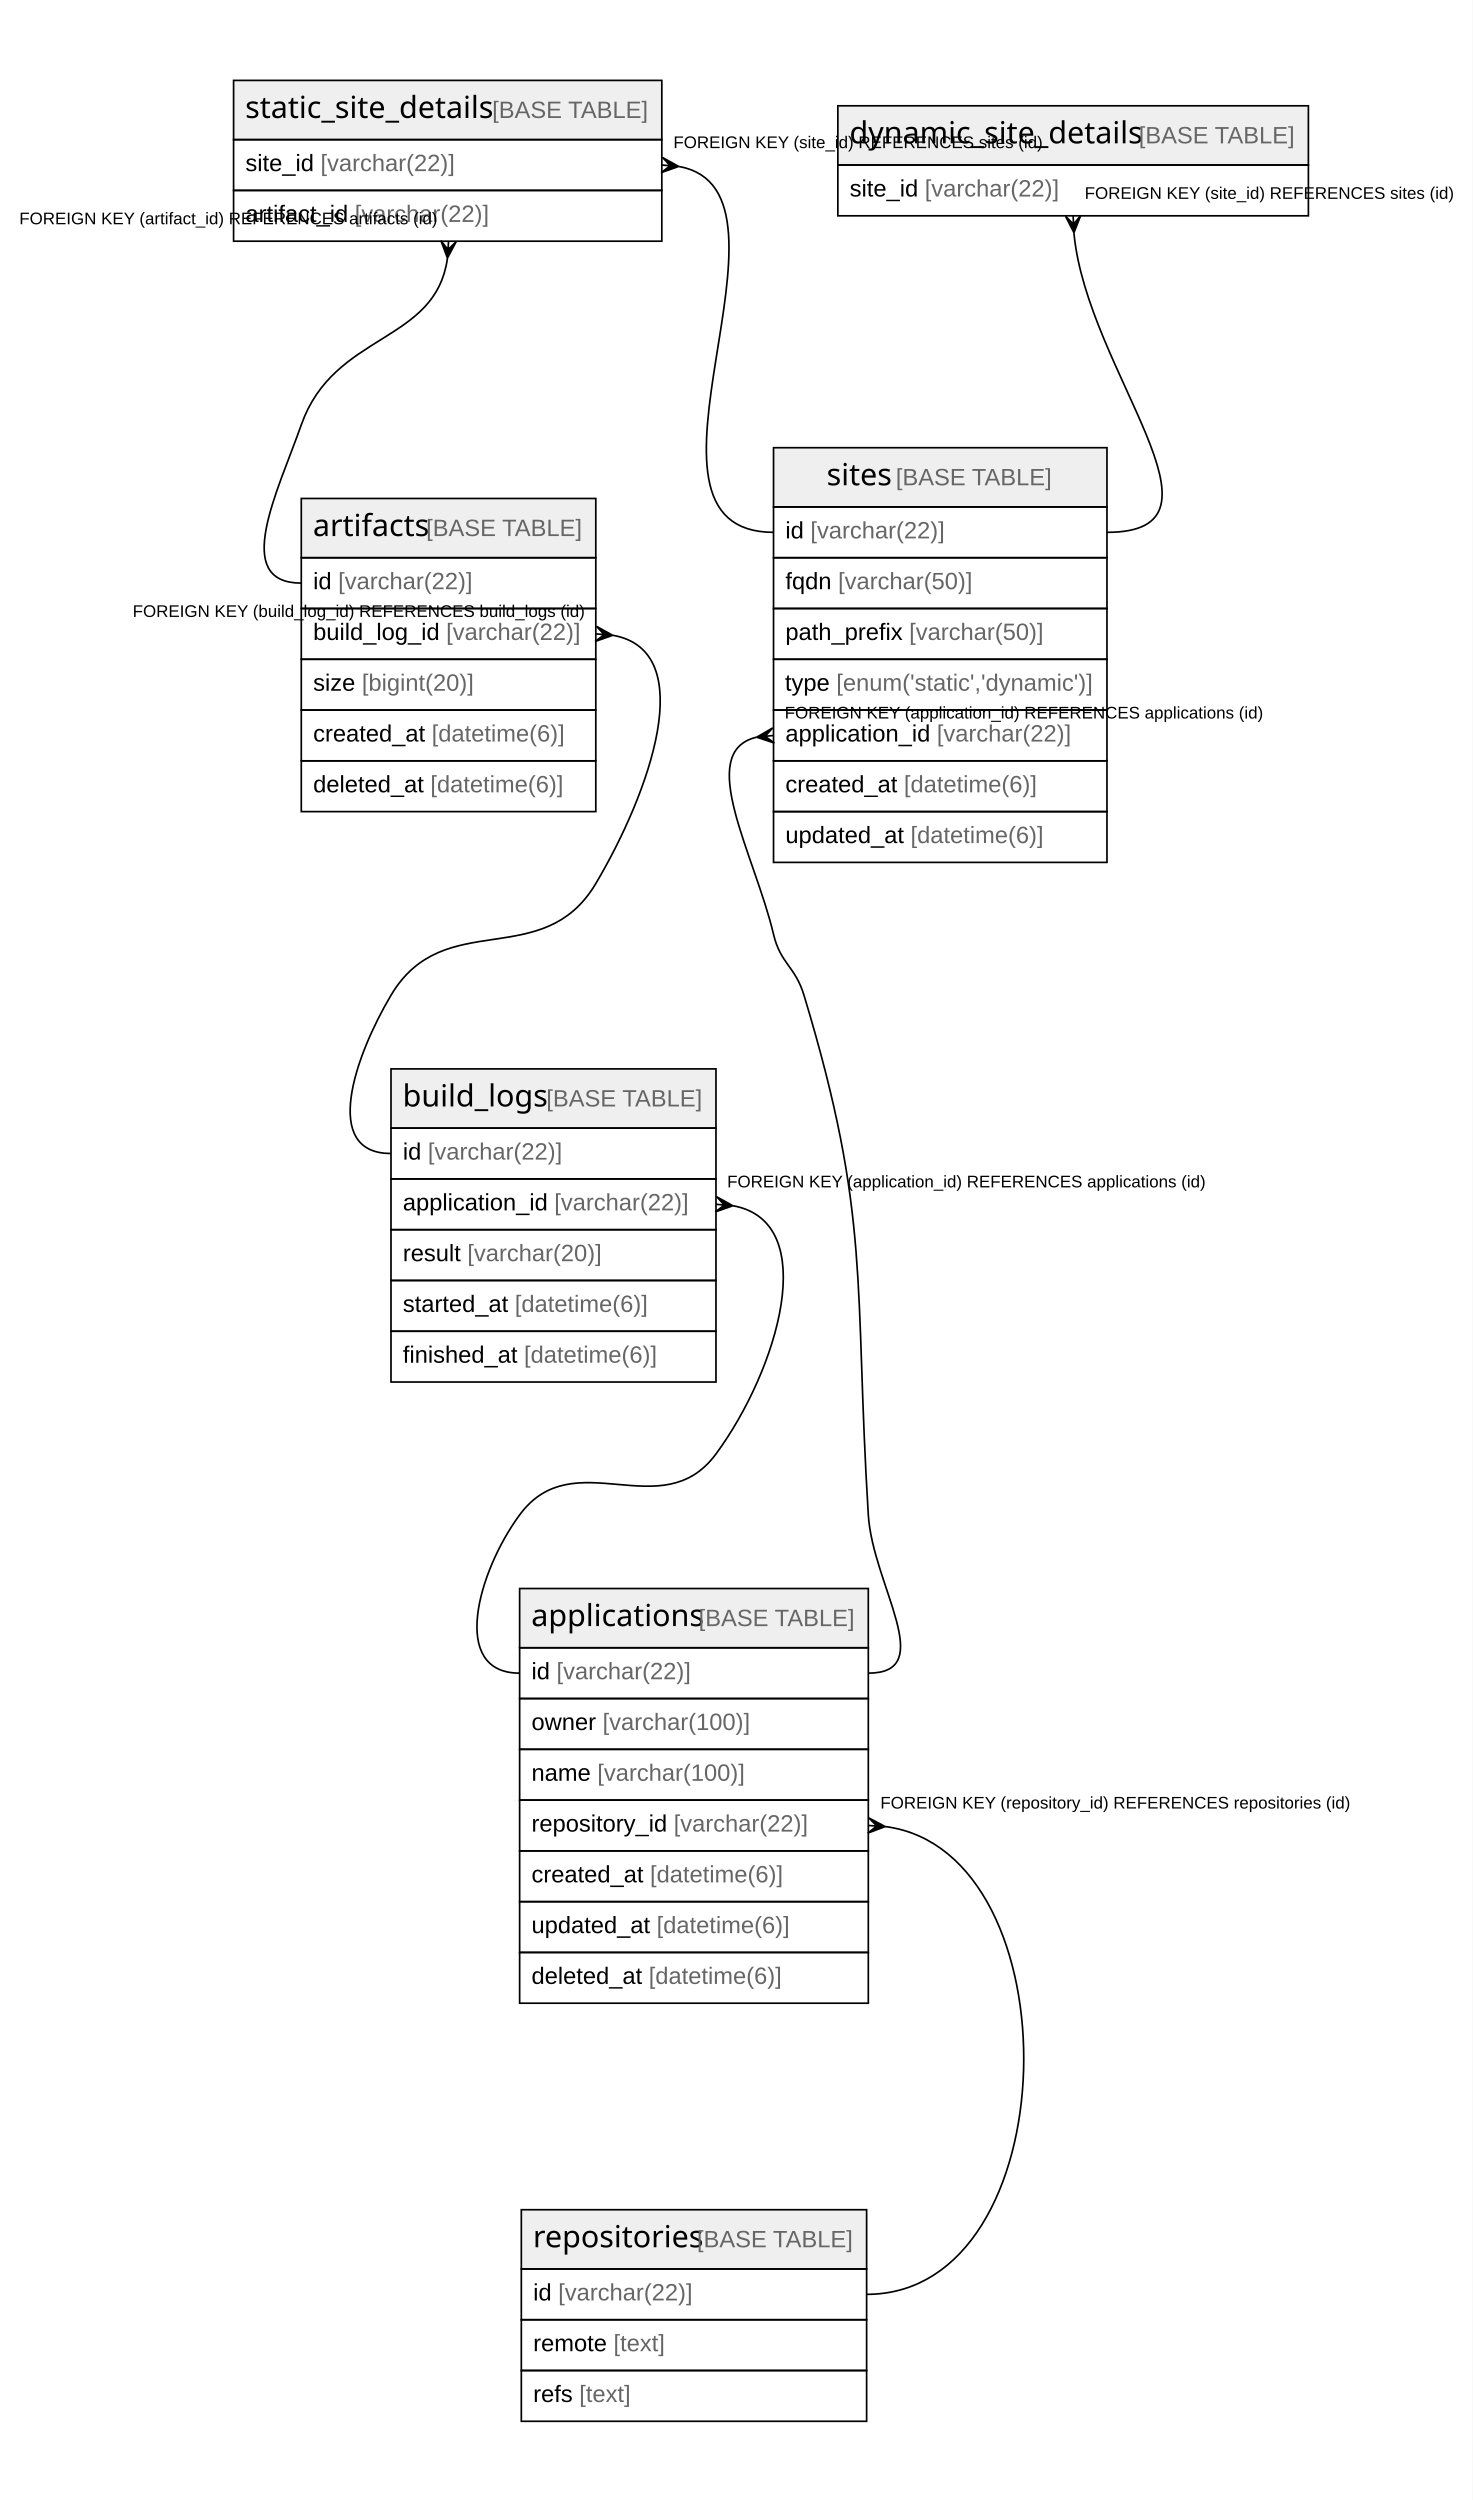
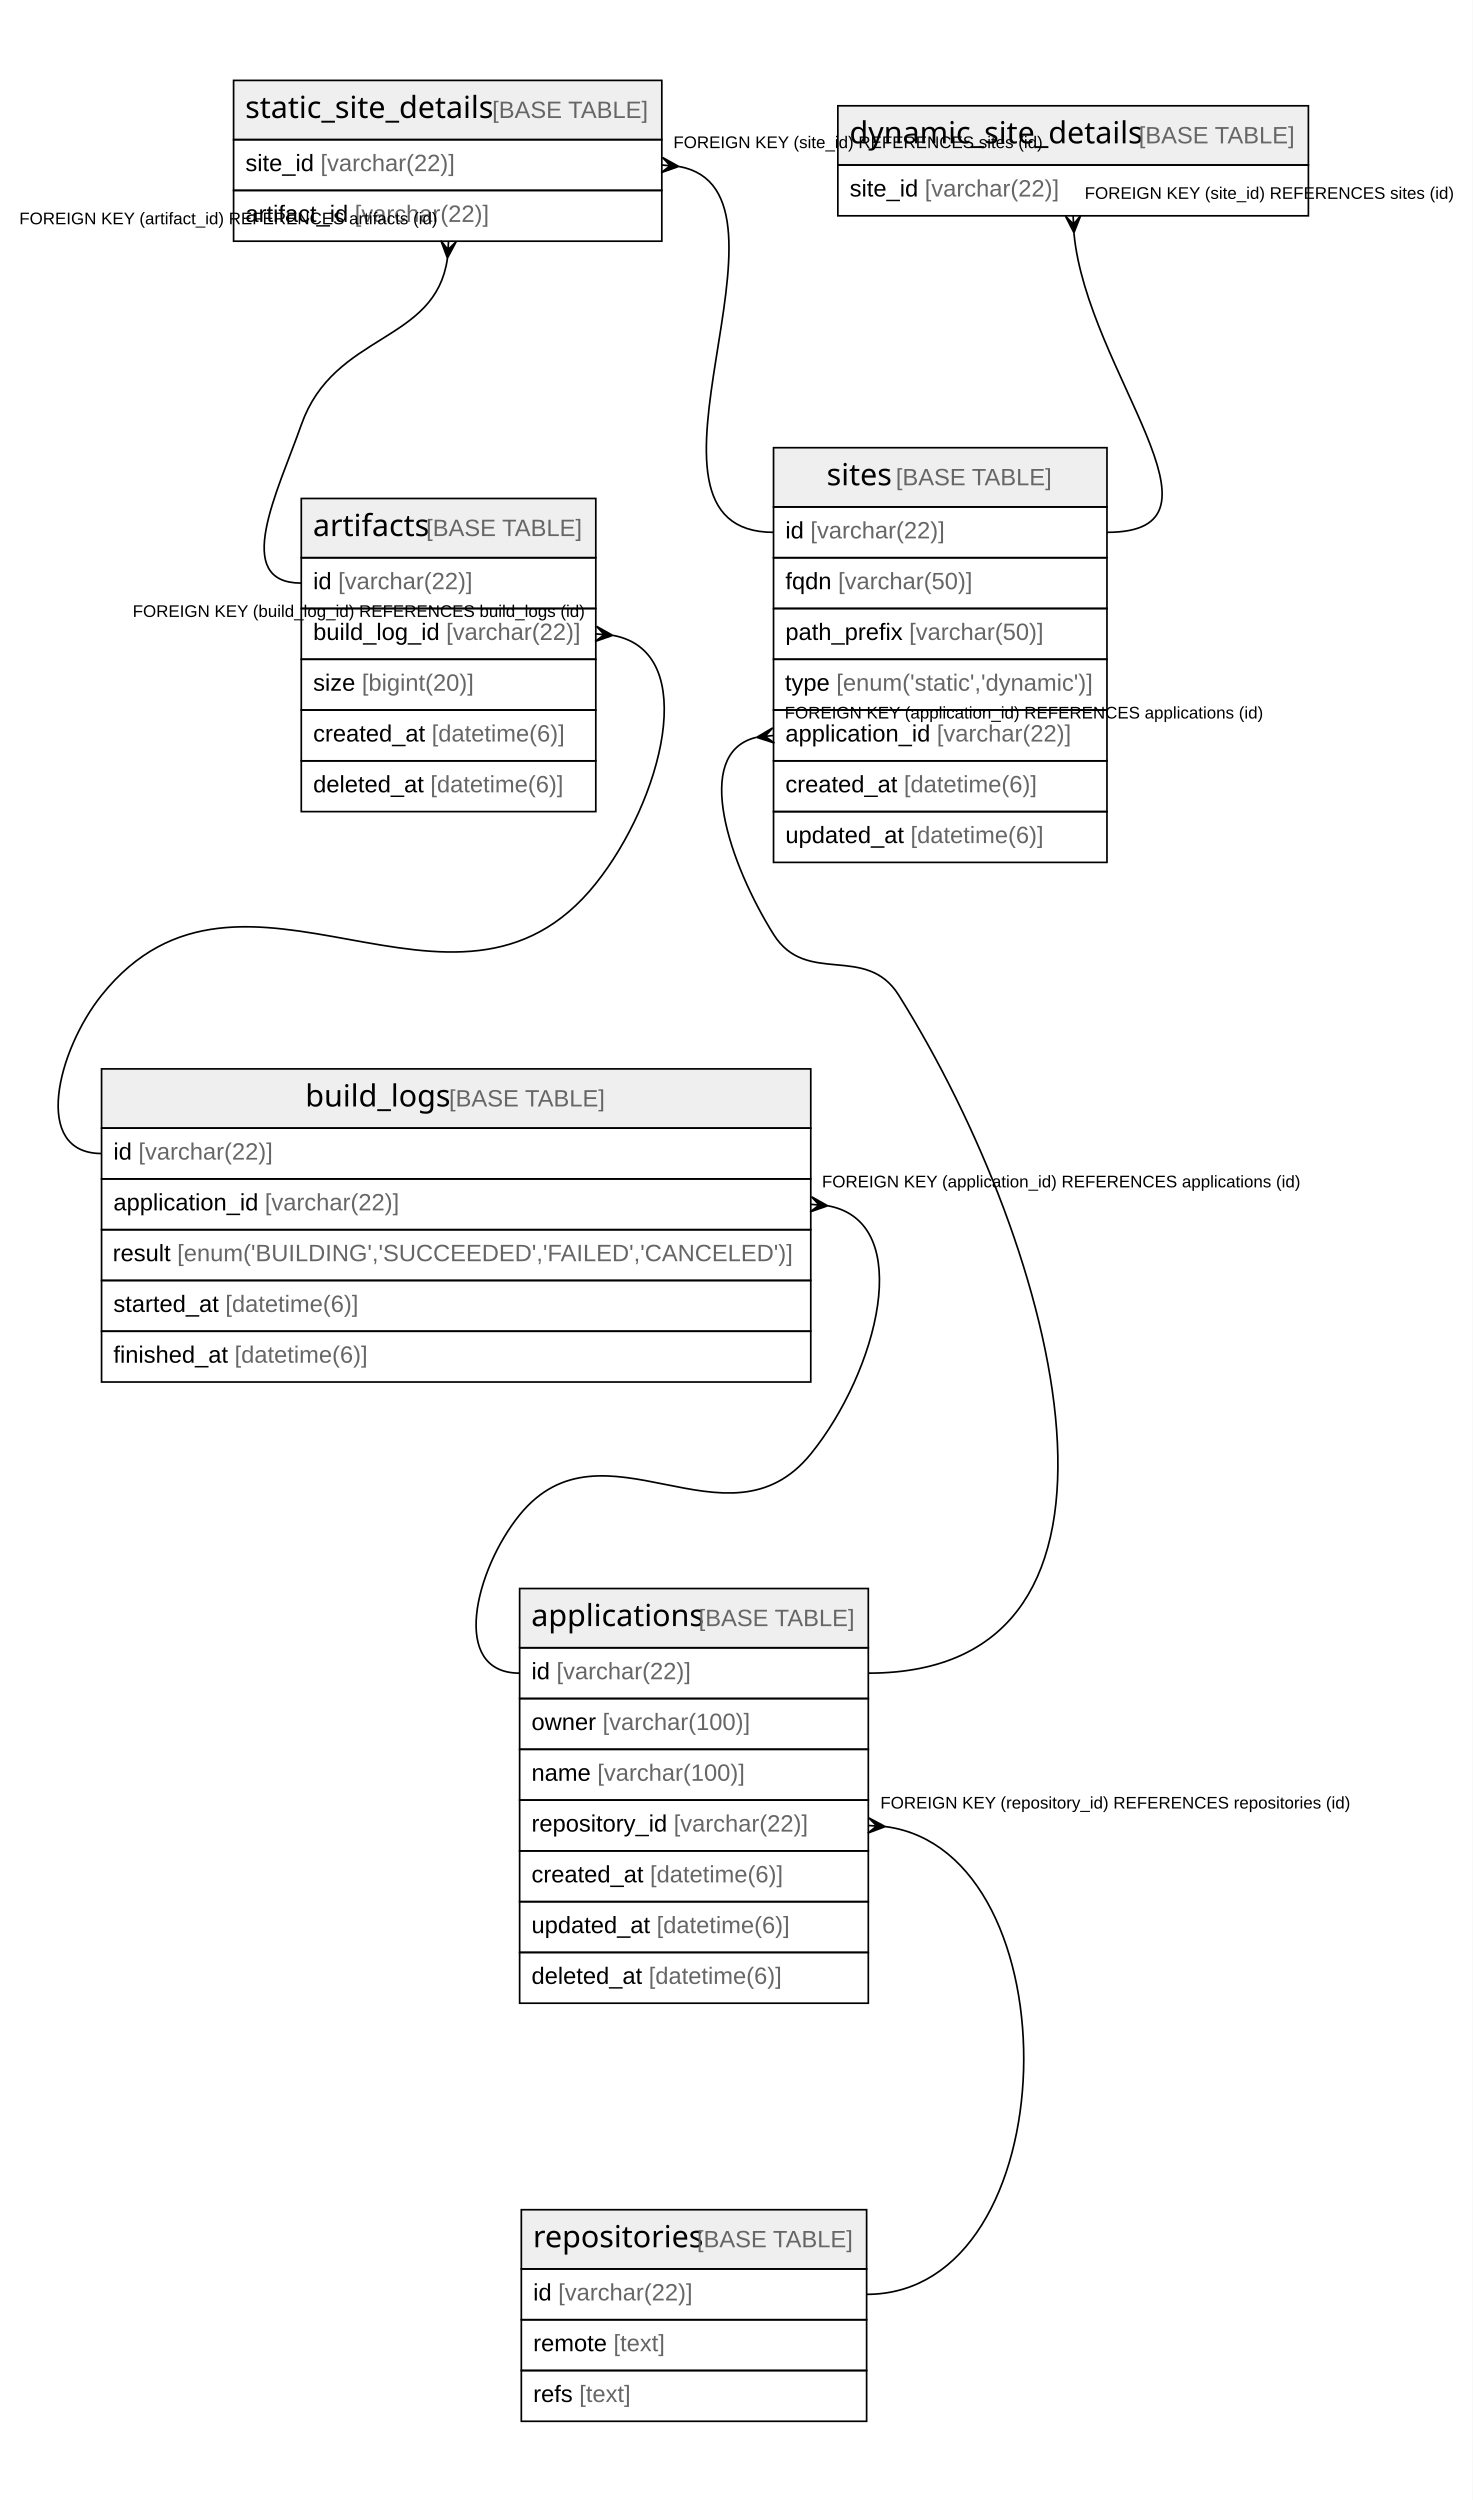
<svg xmlns="http://www.w3.org/2000/svg" width="870pt" height="1477pt" viewBox="0.00 0.00 870.00 1477.00">
  <g id="graph0" class="graph" transform="scale(1 1) rotate(0) translate(4 1473)">
    <polygon fill="#ffffff" stroke="transparent" points="-4,4 -4,-1473 866,-1473 866,4 -4,4" />
    <g id="node1" class="node">
      <polygon fill="#efefef" stroke="transparent" points="303,-499.5 303,-534.5 509,-534.5 509,-499.5 303,-499.5" />
      <polygon fill="none" stroke="#000000" points="303,-499.5 303,-534.5 509,-534.5 509,-499.5 303,-499.5" />
      <text text-anchor="start" x="309.862" y="-512.3" font-family="Arial Bold" font-size="18.00" fill="#000000">
                applications
            </text>
      <text text-anchor="start" x="404.884" y="-512.3" font-family="Arial" font-size="14.00" fill="#000000" />
      <text text-anchor="start" x="408.775" y="-512.3" font-family="Arial" font-size="14.00" fill="#666666">[BASE
                TABLE]
            </text>
      <polygon fill="none" stroke="#000000" points="303,-469.5 303,-499.5 509,-499.5 509,-469.5 303,-469.5" />
      <text text-anchor="start" x="310" y="-480.9" font-family="Arial" font-size="14.00" fill="#000000">id</text>
      <text text-anchor="start" x="324.78" y="-480.9" font-family="Arial" font-size="14.00" fill="#666666">
                [varchar(22)]
            </text>
      <polygon fill="none" stroke="#000000" points="303,-439.5 303,-469.5 509,-469.5 509,-439.5 303,-439.5" />
      <text text-anchor="start" x="310" y="-450.9" font-family="Arial" font-size="14.00" fill="#000000">owner
            </text>
      <text text-anchor="start" x="352.006" y="-450.9" font-family="Arial" font-size="14.00" fill="#666666">
                [varchar(100)]
            </text>
      <polygon fill="none" stroke="#000000" points="303,-409.5 303,-439.5 509,-439.5 509,-409.5 303,-409.5" />
      <text text-anchor="start" x="310" y="-420.9" font-family="Arial" font-size="14.00" fill="#000000">name
            </text>
      <text text-anchor="start" x="348.899" y="-420.9" font-family="Arial" font-size="14.00" fill="#666666">
                [varchar(100)]
            </text>
      <polygon fill="none" stroke="#000000" points="303,-379.5 303,-409.5 509,-409.5 509,-379.5 303,-379.5" />
      <text text-anchor="start" x="310" y="-390.9" font-family="Arial" font-size="14.00" fill="#000000">
                repository_id
            </text>
      <text text-anchor="start" x="394.011" y="-390.9" font-family="Arial" font-size="14.00" fill="#666666">
                [varchar(22)]
            </text>
      <polygon fill="none" stroke="#000000" points="303,-349.5 303,-379.5 509,-379.5 509,-349.5 303,-349.5" />
      <text text-anchor="start" x="310" y="-360.9" font-family="Arial" font-size="14.00" fill="#000000">
                created_at
            </text>
      <text text-anchor="start" x="380.028" y="-360.9" font-family="Arial" font-size="14.00" fill="#666666">
                [datetime(6)]
            </text>
      <polygon fill="none" stroke="#000000" points="303,-319.5 303,-349.5 509,-349.5 509,-319.5 303,-319.5" />
      <text text-anchor="start" x="310" y="-330.9" font-family="Arial" font-size="14.00" fill="#000000">
                updated_at
            </text>
      <text text-anchor="start" x="383.933" y="-330.9" font-family="Arial" font-size="14.00" fill="#666666">
                [datetime(6)]
            </text>
      <polygon fill="none" stroke="#000000" points="303,-289.5 303,-319.5 509,-319.5 509,-289.5 303,-289.5" />
      <text text-anchor="start" x="310" y="-300.9" font-family="Arial" font-size="14.00" fill="#000000">
                deleted_at
            </text>
      <text text-anchor="start" x="379.257" y="-300.9" font-family="Arial" font-size="14.00" fill="#666666">
                [datetime(6)]
            </text>
    </g>
    <g id="node5" class="node">
      <polygon fill="#efefef" stroke="transparent" points="304,-132.5 304,-167.5 508,-167.5 508,-132.5 304,-132.5" />
      <polygon fill="none" stroke="#000000" points="304,-132.5 304,-167.5 508,-167.5 508,-132.5 304,-132.5" />
      <text text-anchor="start" x="310.87" y="-145.3" font-family="Arial Bold" font-size="18.00" fill="#000000">
                repositories
            </text>
      <text text-anchor="start" x="403.876" y="-145.3" font-family="Arial" font-size="14.00" fill="#000000" />
      <text text-anchor="start" x="407.767" y="-145.3" font-family="Arial" font-size="14.00" fill="#666666">[BASE
                TABLE]
            </text>
      <polygon fill="none" stroke="#000000" points="304,-102.5 304,-132.5 508,-132.5 508,-102.5 304,-102.5" />
      <text text-anchor="start" x="311" y="-113.9" font-family="Arial" font-size="14.00" fill="#000000">id</text>
      <text text-anchor="start" x="325.78" y="-113.9" font-family="Arial" font-size="14.00" fill="#666666">
                [varchar(22)]
            </text>
      <polygon fill="none" stroke="#000000" points="304,-72.5 304,-102.5 508,-102.5 508,-72.5 304,-72.5" />
      <text text-anchor="start" x="311" y="-83.9" font-family="Arial" font-size="14.00" fill="#000000">remote
            </text>
      <text text-anchor="start" x="358.45" y="-83.9" font-family="Arial" font-size="14.00" fill="#666666">
                [text]
            </text>
      <polygon fill="none" stroke="#000000" points="304,-42.5 304,-72.5 508,-72.5 508,-42.5 304,-42.5" />
      <text text-anchor="start" x="311" y="-53.9" font-family="Arial" font-size="14.00" fill="#000000">refs</text>
      <text text-anchor="start" x="338.224" y="-53.9" font-family="Arial" font-size="14.00" fill="#666666">
                [text]
            </text>
    </g>
    <g id="edge1" class="edge">
      <path fill="none" stroke="#000000" d="M519.161,-393.846C631.957,-379.033 627.625,-117.5 508,-117.5" />
      <polygon fill="#000000" stroke="#000000" points="518.979,-393.858 508.711,-390.009 513.99,-394.179 509,-394.5 509,-394.5 509,-394.5 513.99,-394.179 509.289,-398.991 518.979,-393.858 518.979,-393.858" />
      <text text-anchor="start" x="516.111" y="-404.5" font-family="Arial" font-size="10.00" fill="#000000">
                FOREIGN KEY (repository_id) REFERENCES repositories (id)
            </text>
    </g>
    <g id="node2" class="node">
      <polygon fill="#efefef" stroke="transparent" points="174,-1143.5 174,-1178.5 348,-1178.5 348,-1143.5 174,-1143.5" />
      <polygon fill="none" stroke="#000000" points="174,-1143.5 174,-1178.5 348,-1178.5 348,-1143.5 174,-1143.5" />
      <text text-anchor="start" x="180.87" y="-1156.3" font-family="Arial Bold" font-size="18.00" fill="#000000">artifacts
            </text>
      <text text-anchor="start" x="243.876" y="-1156.3" font-family="Arial" font-size="14.00" fill="#000000" />
      <text text-anchor="start" x="247.766" y="-1156.3" font-family="Arial" font-size="14.00" fill="#666666">
                [BASE TABLE]
            </text>
      <polygon fill="none" stroke="#000000" points="174,-1113.5 174,-1143.5 348,-1143.5 348,-1113.5 174,-1113.5" />
      <text text-anchor="start" x="181" y="-1124.9" font-family="Arial" font-size="14.00" fill="#000000">id</text>
      <text text-anchor="start" x="195.78" y="-1124.9" font-family="Arial" font-size="14.00" fill="#666666">
                [varchar(22)]
            </text>
      <polygon fill="none" stroke="#000000" points="174,-1083.5 174,-1113.5 348,-1113.5 348,-1083.5 174,-1083.5" />
      <text text-anchor="start" x="181" y="-1094.9" font-family="Arial" font-size="14.00" fill="#000000">
                build_log_id
            </text>
      <text text-anchor="start" x="259.578" y="-1094.9" font-family="Arial" font-size="14.00" fill="#666666">
                [varchar(22)]
            </text>
      <polygon fill="none" stroke="#000000" points="174,-1053.5 174,-1083.5 348,-1083.5 348,-1053.5 174,-1053.5" />
      <text text-anchor="start" x="181" y="-1064.9" font-family="Arial" font-size="14.00" fill="#000000">size
            </text>
      <text text-anchor="start" x="209.78" y="-1064.9" font-family="Arial" font-size="14.00" fill="#666666">
                [bigint(20)]
            </text>
      <polygon fill="none" stroke="#000000" points="174,-1023.5 174,-1053.5 348,-1053.5 348,-1023.5 174,-1023.5" />
      <text text-anchor="start" x="181" y="-1034.9" font-family="Arial" font-size="14.00" fill="#000000">
                created_at
            </text>
      <text text-anchor="start" x="251.028" y="-1034.9" font-family="Arial" font-size="14.00" fill="#666666">
                [datetime(6)]
            </text>
      <polygon fill="none" stroke="#000000" points="174,-993.5 174,-1023.5 348,-1023.5 348,-993.5 174,-993.5" />
      <text text-anchor="start" x="181" y="-1004.9" font-family="Arial" font-size="14.00" fill="#000000">
                deleted_at
            </text>
      <text text-anchor="start" x="250.257" y="-1004.9" font-family="Arial" font-size="14.00" fill="#666666">
                [datetime(6)]
            </text>
    </g>
    <g id="node3" class="node">
-       <polygon fill="#efefef" stroke="transparent" points="227,-806.5 227,-841.5 419,-841.5 419,-806.5 227,-806.5" />
-       <polygon fill="none" stroke="#000000" points="227,-806.5 227,-841.5 419,-841.5 419,-806.5 227,-806.5" />
-       <text text-anchor="start" x="233.863" y="-819.3" font-family="Arial Bold" font-size="18.00" fill="#000000">
+       <polygon fill="#efefef" stroke="transparent" points="56,-806.5 56,-841.5 475,-841.5 475,-806.5 56,-806.5" />
+       <polygon fill="none" stroke="#000000" points="56,-806.5 56,-841.5 475,-841.5 475,-806.5 56,-806.5" />
+       <text text-anchor="start" x="176.363" y="-819.3" font-family="Arial Bold" font-size="18.00" fill="#000000">
                build_logs
            </text>
-       <text text-anchor="start" x="314.883" y="-819.3" font-family="Arial" font-size="14.00" fill="#000000" />
-       <text text-anchor="start" x="318.774" y="-819.3" font-family="Arial" font-size="14.00" fill="#666666">[BASE
+       <text text-anchor="start" x="257.383" y="-819.3" font-family="Arial" font-size="14.00" fill="#000000" />
+       <text text-anchor="start" x="261.274" y="-819.3" font-family="Arial" font-size="14.00" fill="#666666">[BASE
                TABLE]
            </text>
-       <polygon fill="none" stroke="#000000" points="227,-776.5 227,-806.5 419,-806.5 419,-776.5 227,-776.5" />
-       <text text-anchor="start" x="234" y="-787.9" font-family="Arial" font-size="14.00" fill="#000000">id</text>
-       <text text-anchor="start" x="248.78" y="-787.9" font-family="Arial" font-size="14.00" fill="#666666">
-                 [varchar(22)]
-             </text>
-       <polygon fill="none" stroke="#000000" points="227,-746.5 227,-776.5 419,-776.5 419,-746.5 227,-746.5" />
-       <text text-anchor="start" x="234" y="-757.9" font-family="Arial" font-size="14.00" fill="#000000">
+       <polygon fill="none" stroke="#000000" points="56,-776.5 56,-806.5 475,-806.5 475,-776.5 56,-776.5" />
+       <text text-anchor="start" x="63" y="-787.9" font-family="Arial" font-size="14.00" fill="#000000">id</text>
+       <text text-anchor="start" x="77.78" y="-787.9" font-family="Arial" font-size="14.00" fill="#666666">
+                 [varchar(22)]
+             </text>
+       <polygon fill="none" stroke="#000000" points="56,-746.5 56,-776.5 475,-776.5 475,-746.5 56,-746.5" />
+       <text text-anchor="start" x="63" y="-757.9" font-family="Arial" font-size="14.00" fill="#000000">
                application_id
            </text>
-       <text text-anchor="start" x="323.468" y="-757.9" font-family="Arial" font-size="14.00" fill="#666666">
-                 [varchar(22)]
-             </text>
-       <polygon fill="none" stroke="#000000" points="227,-716.5 227,-746.5 419,-746.5 419,-716.5 227,-716.5" />
-       <text text-anchor="start" x="234" y="-727.9" font-family="Arial" font-size="14.00" fill="#000000">result
-             </text>
-       <text text-anchor="start" x="272.114" y="-727.9" font-family="Arial" font-size="14.00" fill="#666666">
-                 [varchar(20)]
-             </text>
-       <polygon fill="none" stroke="#000000" points="227,-686.5 227,-716.5 419,-716.5 419,-686.5 227,-686.5" />
-       <text text-anchor="start" x="234" y="-697.9" font-family="Arial" font-size="14.00" fill="#000000">
+       <text text-anchor="start" x="152.468" y="-757.9" font-family="Arial" font-size="14.00" fill="#666666">
+                 [varchar(22)]
+             </text>
+       <polygon fill="none" stroke="#000000" points="56,-716.5 56,-746.5 475,-746.5 475,-716.5 56,-716.5" />
+       <text text-anchor="start" x="62.574" y="-727.9" font-family="Arial" font-size="14.00" fill="#000000">
+                 result
+             </text>
+       <text text-anchor="start" x="100.688" y="-727.9" font-family="Arial" font-size="14.00" fill="#666666">
+                 [enum('BUILDING','SUCCEEDED','FAILED','CANCELED')]
+             </text>
+       <polygon fill="none" stroke="#000000" points="56,-686.5 56,-716.5 475,-716.5 475,-686.5 56,-686.5" />
+       <text text-anchor="start" x="63" y="-697.9" font-family="Arial" font-size="14.00" fill="#000000">
                started_at
            </text>
-       <text text-anchor="start" x="300.136" y="-697.9" font-family="Arial" font-size="14.00" fill="#666666">
-                 [datetime(6)]
-             </text>
-       <polygon fill="none" stroke="#000000" points="227,-656.5 227,-686.5 419,-686.5 419,-656.5 227,-656.5" />
-       <text text-anchor="start" x="234" y="-667.9" font-family="Arial" font-size="14.00" fill="#000000">
+       <text text-anchor="start" x="129.136" y="-697.9" font-family="Arial" font-size="14.00" fill="#666666">
+                 [datetime(6)]
+             </text>
+       <polygon fill="none" stroke="#000000" points="56,-656.5 56,-686.5 475,-686.5 475,-656.5 56,-656.5" />
+       <text text-anchor="start" x="63" y="-667.9" font-family="Arial" font-size="14.00" fill="#000000">
                finished_at
            </text>
-       <text text-anchor="start" x="305.581" y="-667.9" font-family="Arial" font-size="14.00" fill="#666666">
+       <text text-anchor="start" x="134.581" y="-667.9" font-family="Arial" font-size="14.00" fill="#666666">
                [datetime(6)]
            </text>
    </g>
    <g id="edge2" class="edge">
-       <path fill="none" stroke="#000000" d="M358.217,-1097.646C409.916,-1088.288 379.568,-1004.178 348,-951 316.73,-898.325 258.27,-937.675 227,-885 205.787,-849.266 185.444,-791.5 227,-791.5" />
-       <polygon fill="#000000" stroke="#000000" points="357.965,-1097.667 347.625,-1094.016 352.983,-1098.083 348,-1098.5 348,-1098.5 348,-1098.5 352.983,-1098.083 348.375,-1102.984 357.965,-1097.667 357.965,-1097.667" />
+       <path fill="none" stroke="#000000" d="M358.285,-1097.599C410.713,-1087.737 386.609,-999.31 348,-951 264.934,-847.064 139.066,-988.936 56,-885 30.056,-852.538 14.444,-791.5 56,-791.5" />
+       <polygon fill="#000000" stroke="#000000" points="357.962,-1097.627 347.607,-1094.017 352.981,-1098.064 348,-1098.5 348,-1098.5 348,-1098.5 352.981,-1098.064 348.393,-1102.983 357.962,-1097.627 357.962,-1097.627" />
      <text text-anchor="start" x="74.381" y="-1108.5" font-family="Arial" font-size="10.00" fill="#000000">
                FOREIGN KEY (build_log_id) REFERENCES build_logs (id)
            </text>
    </g>
    <g id="edge3" class="edge">
-       <path fill="none" stroke="#000000" d="M429.266,-760.613C481.495,-750.904 455.68,-663.79 419,-614 386.982,-570.539 335.018,-621.461 303,-578 278.352,-544.543 261.444,-484.5 303,-484.5" />
-       <polygon fill="#000000" stroke="#000000" points="428.963,-760.639 418.613,-757.017 423.981,-761.07 419,-761.5 419,-761.5 419,-761.5 423.981,-761.07 419.387,-765.983 428.963,-760.639 428.963,-760.639" />
-       <text text-anchor="start" x="425.602" y="-771.5" font-family="Arial" font-size="10.00" fill="#000000">
+       <path fill="none" stroke="#000000" d="M485.288,-760.596C537.757,-750.702 513.994,-662 475,-614 425.755,-553.381 352.245,-638.619 303,-578 276.798,-545.746 261.444,-484.5 303,-484.5" />
+       <polygon fill="#000000" stroke="#000000" points="484.962,-760.625 474.606,-757.017 479.981,-761.062 475,-761.5 475,-761.5 475,-761.5 479.981,-761.062 475.394,-765.983 484.962,-760.625 484.962,-760.625" />
+       <text text-anchor="start" x="481.602" y="-771.5" font-family="Arial" font-size="10.00" fill="#000000">
                FOREIGN KEY (application_id) REFERENCES applications (id)
            </text>
    </g>
    <g id="node4" class="node">
      <polygon fill="#efefef" stroke="transparent" points="491,-1375.5 491,-1410.5 769,-1410.5 769,-1375.5 491,-1375.5" />
      <polygon fill="none" stroke="#000000" points="491,-1375.5 491,-1410.5 769,-1410.5 769,-1375.5 491,-1375.5" />
      <text text-anchor="start" x="497.858" y="-1388.3" font-family="Arial Bold" font-size="18.00" fill="#000000">dynamic_site_details
            </text>
      <text text-anchor="start" x="664.888" y="-1388.3" font-family="Arial" font-size="14.00" fill="#000000" />
      <text text-anchor="start" x="668.778" y="-1388.3" font-family="Arial" font-size="14.00" fill="#666666">
                [BASE TABLE]
            </text>
      <polygon fill="none" stroke="#000000" points="491,-1345.5 491,-1375.5 769,-1375.5 769,-1345.5 491,-1345.5" />
      <text text-anchor="start" x="498" y="-1356.9" font-family="Arial" font-size="14.00" fill="#000000">site_id
            </text>
      <text text-anchor="start" x="542.342" y="-1356.9" font-family="Arial" font-size="14.00" fill="#666666">
                [varchar(22)]
            </text>
    </g>
    <g id="node6" class="node">
      <polygon fill="#efefef" stroke="transparent" points="453,-1173.5 453,-1208.5 650,-1208.5 650,-1173.5 453,-1173.5" />
      <polygon fill="none" stroke="#000000" points="453,-1173.5 453,-1208.5 650,-1208.5 650,-1173.5 453,-1173.5" />
      <text text-anchor="start" x="484.372" y="-1186.3" font-family="Arial Bold" font-size="18.00" fill="#000000">sites
            </text>
      <text text-anchor="start" x="521.374" y="-1186.3" font-family="Arial" font-size="14.00" fill="#000000" />
      <text text-anchor="start" x="525.265" y="-1186.3" font-family="Arial" font-size="14.00" fill="#666666">[BASE
                TABLE]
            </text>
      <polygon fill="none" stroke="#000000" points="453,-1143.5 453,-1173.5 650,-1173.5 650,-1143.5 453,-1143.5" />
      <text text-anchor="start" x="460" y="-1154.9" font-family="Arial" font-size="14.00" fill="#000000">id</text>
      <text text-anchor="start" x="474.78" y="-1154.9" font-family="Arial" font-size="14.00" fill="#666666">
                [varchar(22)]
            </text>
      <polygon fill="none" stroke="#000000" points="453,-1113.5 453,-1143.5 650,-1143.5 650,-1113.5 453,-1113.5" />
      <text text-anchor="start" x="460" y="-1124.9" font-family="Arial" font-size="14.00" fill="#000000">fqdn
            </text>
      <text text-anchor="start" x="491.129" y="-1124.9" font-family="Arial" font-size="14.00" fill="#666666">
                [varchar(50)]
            </text>
      <polygon fill="none" stroke="#000000" points="453,-1083.5 453,-1113.5 650,-1113.5 650,-1083.5 453,-1083.5" />
      <text text-anchor="start" x="460" y="-1094.9" font-family="Arial" font-size="14.00" fill="#000000">
                path_prefix
            </text>
      <text text-anchor="start" x="533.135" y="-1094.9" font-family="Arial" font-size="14.00" fill="#666666">
                [varchar(50)]
            </text>
      <polygon fill="none" stroke="#000000" points="453,-1053.5 453,-1083.5 650,-1083.5 650,-1053.5 453,-1053.5" />
      <text text-anchor="start" x="459.748" y="-1064.9" font-family="Arial" font-size="14.00" fill="#000000">
                type
            </text>
      <text text-anchor="start" x="490.095" y="-1064.9" font-family="Arial" font-size="14.00" fill="#666666">
                [enum('static','dynamic')]
            </text>
      <polygon fill="none" stroke="#000000" points="453,-1023.5 453,-1053.5 650,-1053.5 650,-1023.5 453,-1023.5" />
      <text text-anchor="start" x="460" y="-1034.9" font-family="Arial" font-size="14.00" fill="#000000">
                application_id
            </text>
      <text text-anchor="start" x="549.468" y="-1034.9" font-family="Arial" font-size="14.00" fill="#666666">
                [varchar(22)]
            </text>
      <polygon fill="none" stroke="#000000" points="453,-993.5 453,-1023.5 650,-1023.5 650,-993.5 453,-993.5" />
      <text text-anchor="start" x="460" y="-1004.9" font-family="Arial" font-size="14.00" fill="#000000">
                created_at
            </text>
      <text text-anchor="start" x="530.028" y="-1004.9" font-family="Arial" font-size="14.00" fill="#666666">
                [datetime(6)]
            </text>
      <polygon fill="none" stroke="#000000" points="453,-963.5 453,-993.5 650,-993.5 650,-963.5 453,-963.5" />
      <text text-anchor="start" x="460" y="-974.9" font-family="Arial" font-size="14.00" fill="#000000">
                updated_at
            </text>
      <text text-anchor="start" x="533.933" y="-974.9" font-family="Arial" font-size="14.00" fill="#666666">
                [datetime(6)]
            </text>
    </g>
    <g id="edge4" class="edge">
      <path fill="none" stroke="#000000" d="M630.503,-1335.123C638.182,-1253.606 730.157,-1158.5 650,-1158.5" />
      <polygon fill="#000000" stroke="#000000" points="630.484,-1335.512 625.505,-1345.282 630.242,-1340.506 630,-1345.5 630,-1345.5 630,-1345.5 630.242,-1340.506 634.495,-1345.718 630.484,-1335.512 630.484,-1335.512" />
      <text text-anchor="start" x="636.835" y="-1355.5" font-family="Arial" font-size="10.00" fill="#000000">
                FOREIGN KEY (site_id) REFERENCES sites (id)
            </text>
    </g>
    <g id="edge5" class="edge">
-       <path fill="none" stroke="#000000" d="M442.851,-1037.432C406.593,-1028.69 441.892,-968.053 453,-921 457.11,-903.59 465.827,-902.124 471,-885 510.762,-753.39 500.539,-715.225 509,-578 511.557,-536.523 550.556,-484.5 509,-484.5" />
-       <polygon fill="#000000" stroke="#000000" points="443.055,-1037.453 452.529,-1042.975 448.027,-1037.977 453,-1038.5 453,-1038.5 453,-1038.5 448.027,-1037.977 453.471,-1034.025 443.055,-1037.453 443.055,-1037.453" />
+       <path fill="none" stroke="#000000" d="M442.611,-1037.332C404.436,-1027.79 427.36,-961.987 453,-921 472.397,-889.993 507.603,-916.007 527,-885 621.497,-733.943 687.18,-484.5 509,-484.5" />
+       <polygon fill="#000000" stroke="#000000" points="443.063,-1037.382 452.497,-1042.972 448.031,-1037.941 453,-1038.5 453,-1038.5 453,-1038.5 448.031,-1037.941 453.503,-1034.028 443.063,-1037.382 443.063,-1037.382" />
      <text text-anchor="start" x="459.602" y="-1048.5" font-family="Arial" font-size="10.00" fill="#000000">
                FOREIGN KEY (application_id) REFERENCES applications (id)
            </text>
    </g>
    <g id="node7" class="node">
      <polygon fill="#efefef" stroke="transparent" points="134,-1390.5 134,-1425.5 387,-1425.5 387,-1390.5 134,-1390.5" />
      <polygon fill="none" stroke="#000000" points="134,-1390.5 134,-1425.5 387,-1425.5 387,-1390.5 134,-1390.5" />
      <text text-anchor="start" x="140.859" y="-1403.3" font-family="Arial Bold" font-size="18.00" fill="#000000">static_site_details
            </text>
      <text text-anchor="start" x="282.888" y="-1403.3" font-family="Arial" font-size="14.00" fill="#000000" />
      <text text-anchor="start" x="286.778" y="-1403.3" font-family="Arial" font-size="14.00" fill="#666666">
                [BASE TABLE]
            </text>
      <polygon fill="none" stroke="#000000" points="134,-1360.5 134,-1390.5 387,-1390.5 387,-1360.5 134,-1360.5" />
      <text text-anchor="start" x="141" y="-1371.9" font-family="Arial" font-size="14.00" fill="#000000">site_id
            </text>
      <text text-anchor="start" x="185.342" y="-1371.9" font-family="Arial" font-size="14.00" fill="#666666">
                [varchar(22)]
            </text>
      <polygon fill="none" stroke="#000000" points="134,-1330.5 134,-1360.5 387,-1360.5 387,-1330.5 134,-1330.5" />
      <text text-anchor="start" x="141" y="-1341.9" font-family="Arial" font-size="14.00" fill="#000000">
                artifact_id
            </text>
      <text text-anchor="start" x="205.567" y="-1341.9" font-family="Arial" font-size="14.00" fill="#666666">
                [varchar(22)]
            </text>
    </g>
    <g id="edge6" class="edge">
      <path fill="none" stroke="#000000" d="M260.338,-1320.362C253.364,-1269.812 193.292,-1276.898 174,-1222 160.223,-1182.795 132.444,-1128.5 174,-1128.5" />
      <polygon fill="#000000" stroke="#000000" points="260.348,-1320.521 256.51,-1330.793 260.674,-1325.511 261,-1330.5 261,-1330.5 261,-1330.5 260.674,-1325.511 265.49,-1330.207 260.348,-1320.521 260.348,-1320.521" />
      <text text-anchor="start" x="7.389" y="-1340.5" font-family="Arial" font-size="10.00" fill="#000000">FOREIGN
                KEY (artifact_id) REFERENCES artifacts (id)
            </text>
    </g>
    <g id="edge7" class="edge">
      <path fill="none" stroke="#000000" d="M397.27,-1374.626C478.067,-1359.693 355.934,-1158.5 453,-1158.5" />
      <polygon fill="#000000" stroke="#000000" points="396.964,-1374.652 386.618,-1371.016 391.982,-1375.076 387,-1375.5 387,-1375.5 387,-1375.5 391.982,-1375.076 387.382,-1379.984 396.964,-1374.652 396.964,-1374.652" />
      <text text-anchor="start" x="393.835" y="-1385.5" font-family="Arial" font-size="10.00" fill="#000000">
                FOREIGN KEY (site_id) REFERENCES sites (id)
            </text>
    </g>
  </g>
</svg>
